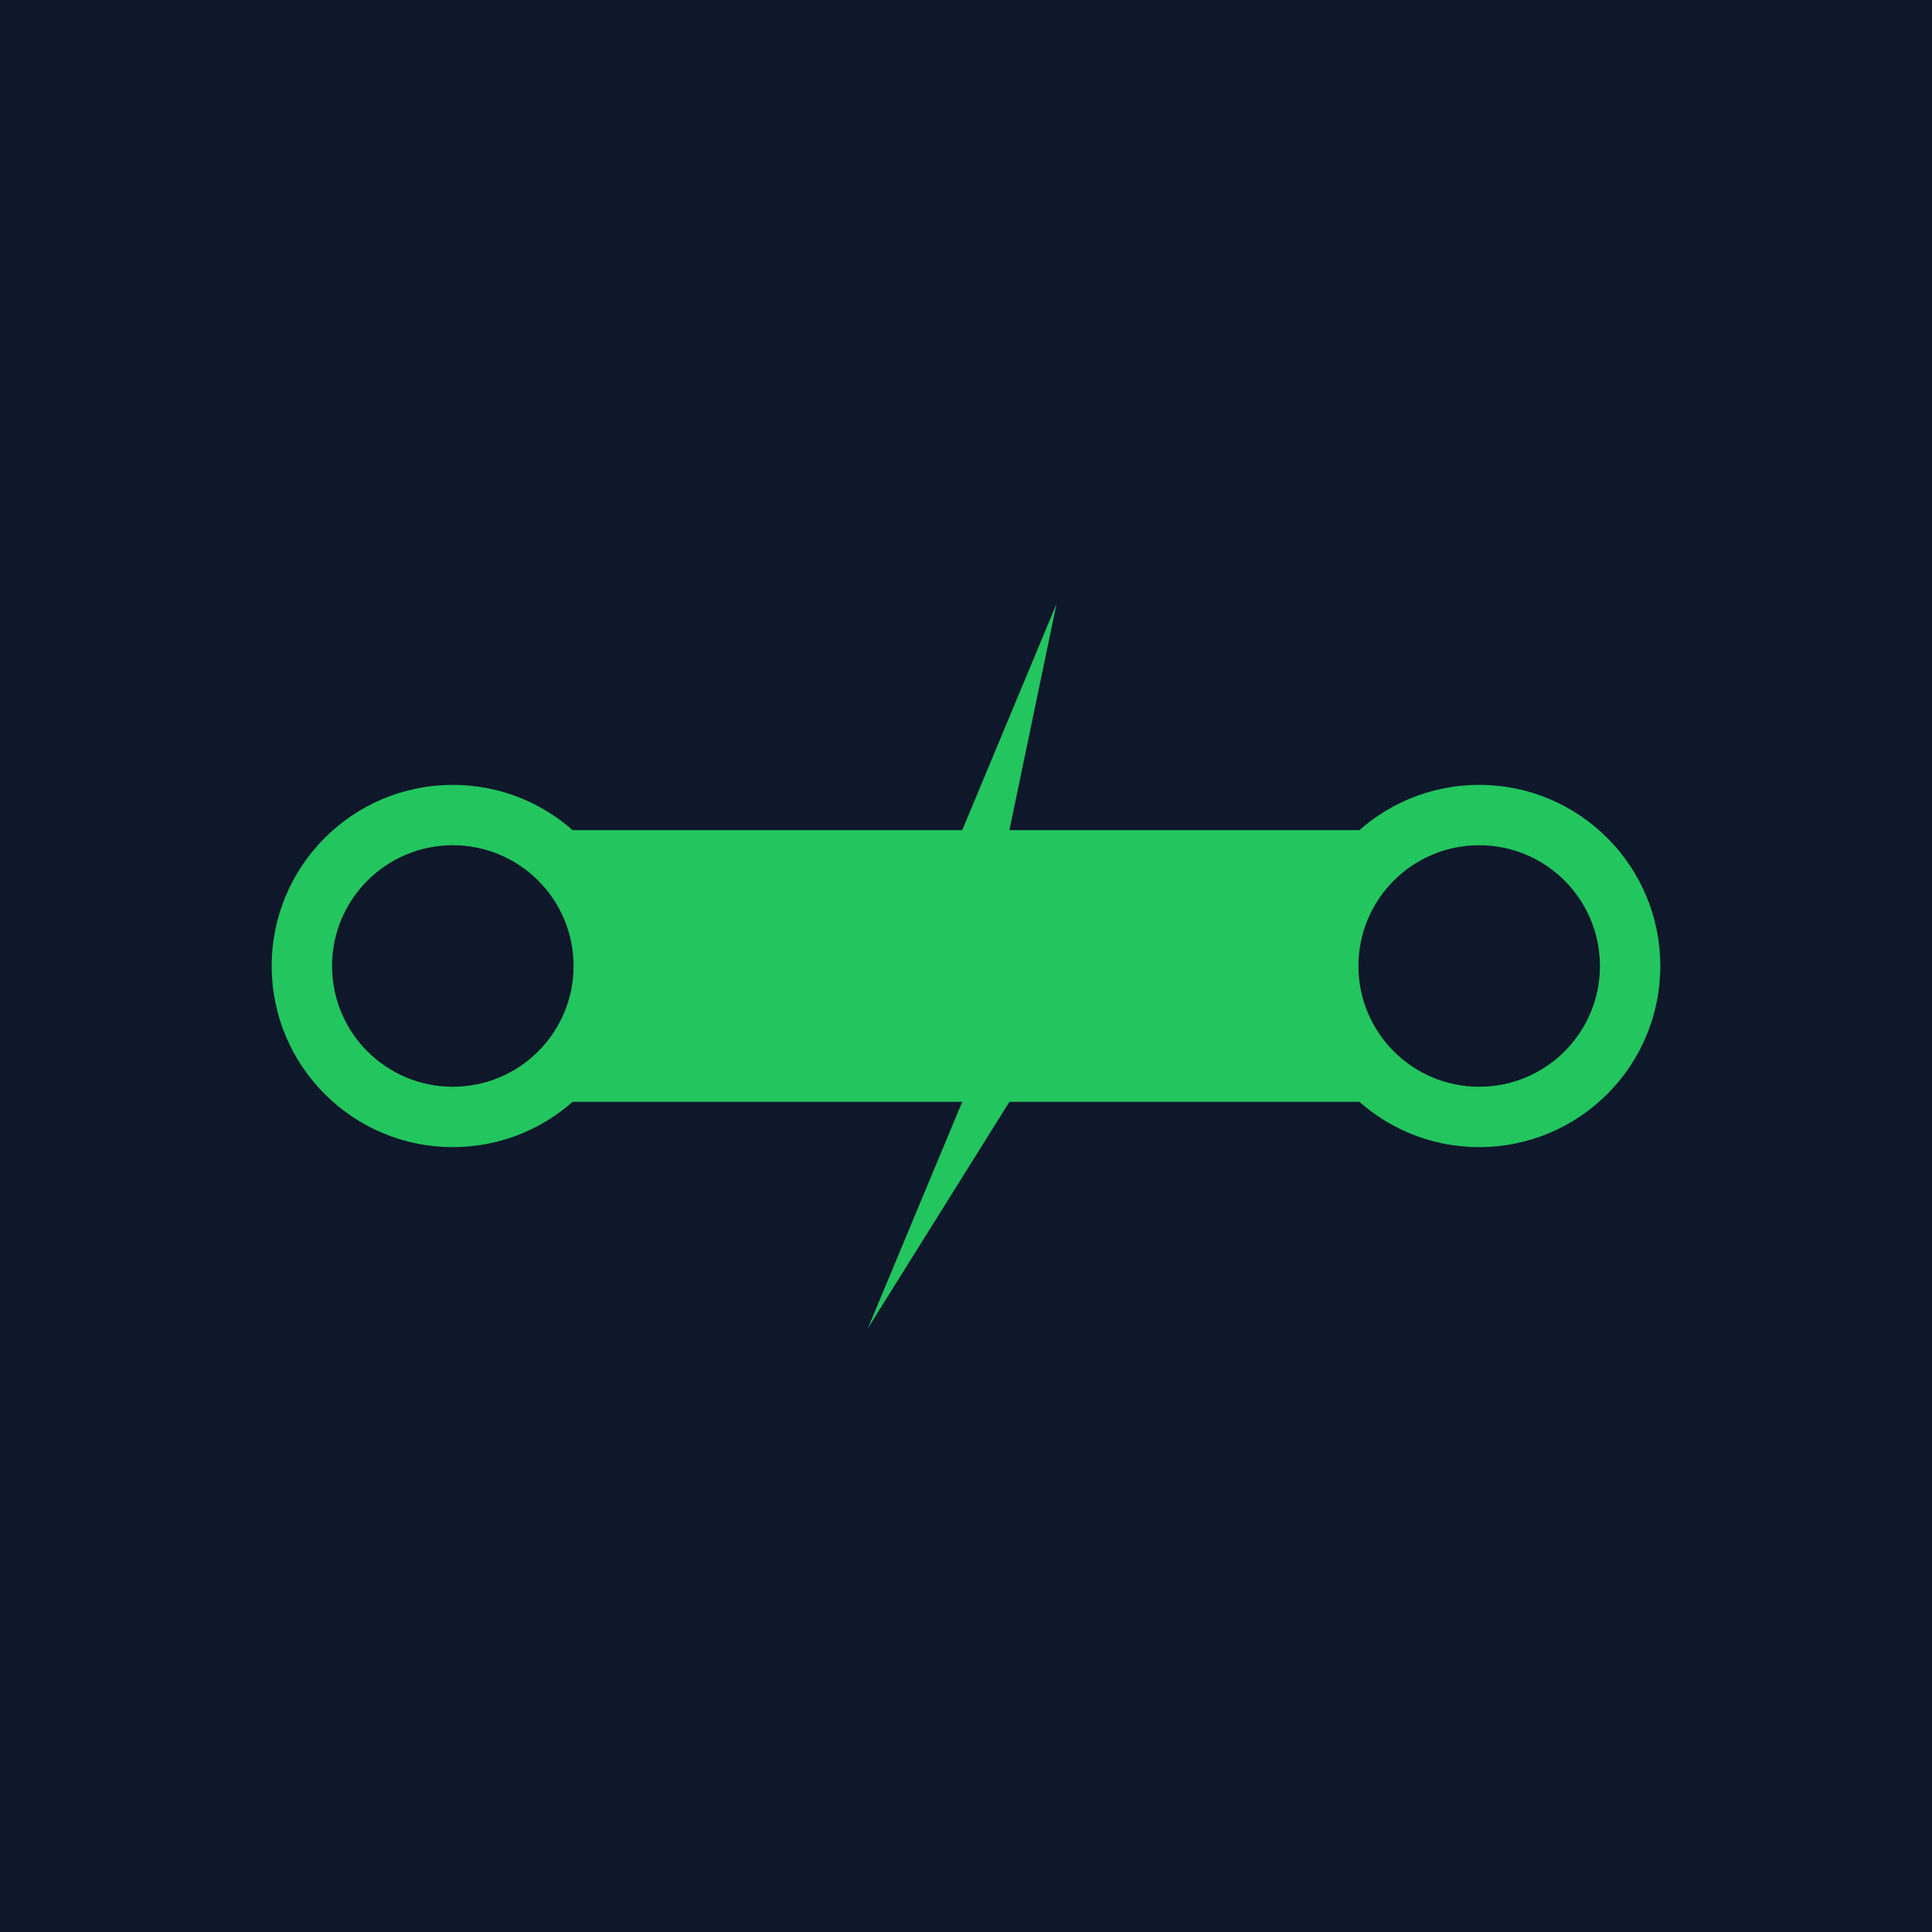
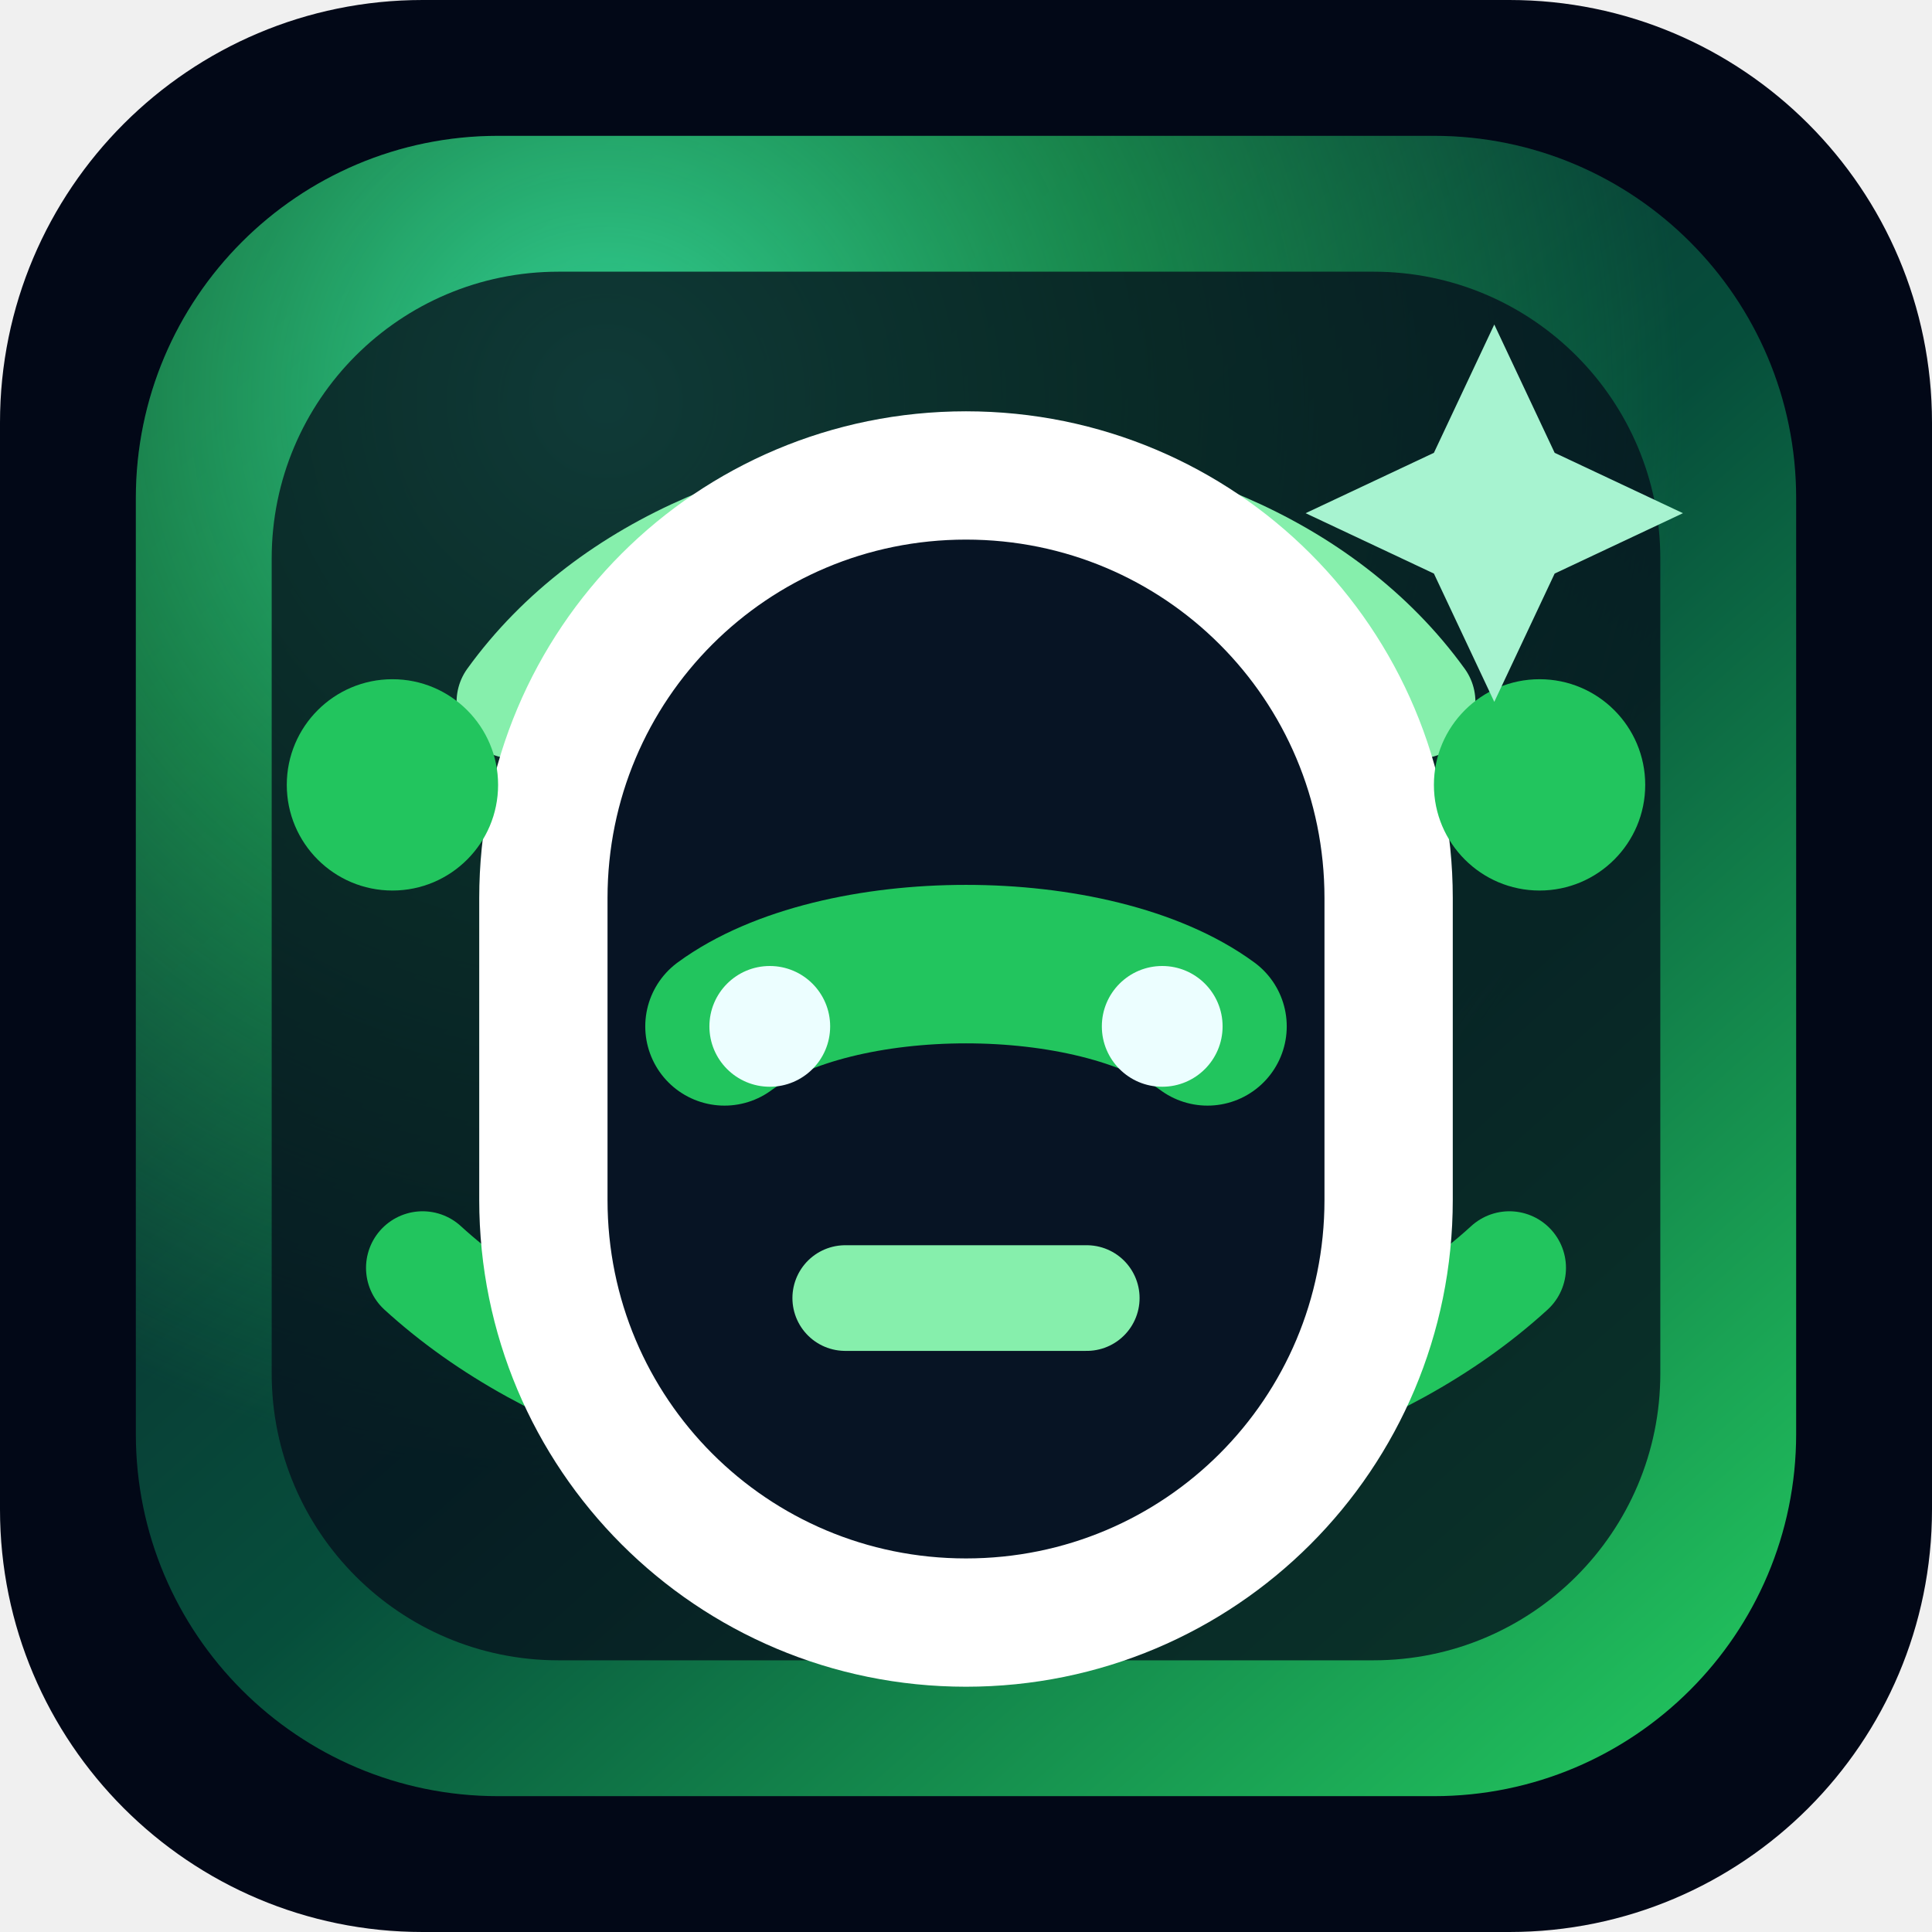
<svg xmlns="http://www.w3.org/2000/svg" viewBox="0 0 256 256">
-   <rect width="256" height="256" fill="#0F172A" />
-   <rect x="60" y="110" width="136" height="36" rx="4" fill="#22C55E" />
-   <circle cx="60" cy="128" r="24" fill="#22C55E" />
-   <circle cx="196" cy="128" r="24" fill="#22C55E" />
-   <circle cx="60" cy="128" r="16" fill="#0F172A" />
-   <circle cx="196" cy="128" r="16" fill="#0F172A" />
-   <path d="M140 80 L120 128 L135 128 L115 176 L145 128 L130 128 Z" fill="#22C55E" />
+   <defs>
+     <linearGradient id="bg" x1="32" y1="20" x2="224" y2="236" gradientUnits="userSpaceOnUse">
+       <stop stop-color="#0F172A" />
+       <stop offset="0.52" stop-color="#064E3B" />
+       <stop offset="1" stop-color="#22C55E" />
+     </linearGradient>
+     <radialGradient id="glow" cx="0" cy="0" r="1" gradientUnits="userSpaceOnUse" gradientTransform="translate(80 54) rotate(63) scale(142)">
+       <stop stop-color="#34D399" />
+       <stop offset="0.5" stop-color="#22C55E" stop-opacity=".55" />
+       <stop offset="1" stop-color="#22C55E" stop-opacity="0" />
+     </radialGradient>
+   </defs>
+   <rect width="256" height="256" rx="56" fill="#020817" />
+   <rect x="18" y="18" width="220" height="220" rx="48" fill="url(#bg)" />
+   <rect x="18" y="18" width="220" height="220" rx="48" fill="url(#glow)" />
+   <rect x="36" y="36" width="184" height="184" rx="38" fill="#06101D" fill-opacity=".78" />
+   <path d="M56 168c35 32 109 32 144 0" stroke="#22C55E" stroke-width="15" stroke-linecap="round" />
+   <path d="M68 93c26-36 94-36 120 0" stroke="#86EFAC" stroke-width="15" stroke-linecap="round" />
+   <path d="M72 119c0-31 25-56 56-56s56 25 56 56v40c0 31-25 56-56 56s-56-25-56-56v-40Z" fill="#071424" stroke="#fff" stroke-width="17" stroke-linejoin="round" />
+   <path d="M96 136c15-11 49-11 64 0" stroke="#22C55E" stroke-width="21" stroke-linecap="round" />
+   <circle cx="102" cy="136" r="8" fill="#ECFEFF" />
+   <circle cx="154" cy="136" r="8" fill="#ECFEFF" />
+   <path d="M112 172h32" stroke="#86EFAC" stroke-width="14" stroke-linecap="round" />
+   <circle cx="52" cy="104" r="14" fill="#22C55E" />
+   <circle cx="204" cy="104" r="14" fill="#22C55E" />
+   <path d="M198 43l8 17 17 8-17 8-8 17-8-17-17-8 17-8 8-17Z" fill="#A7F3D0" />
</svg>
